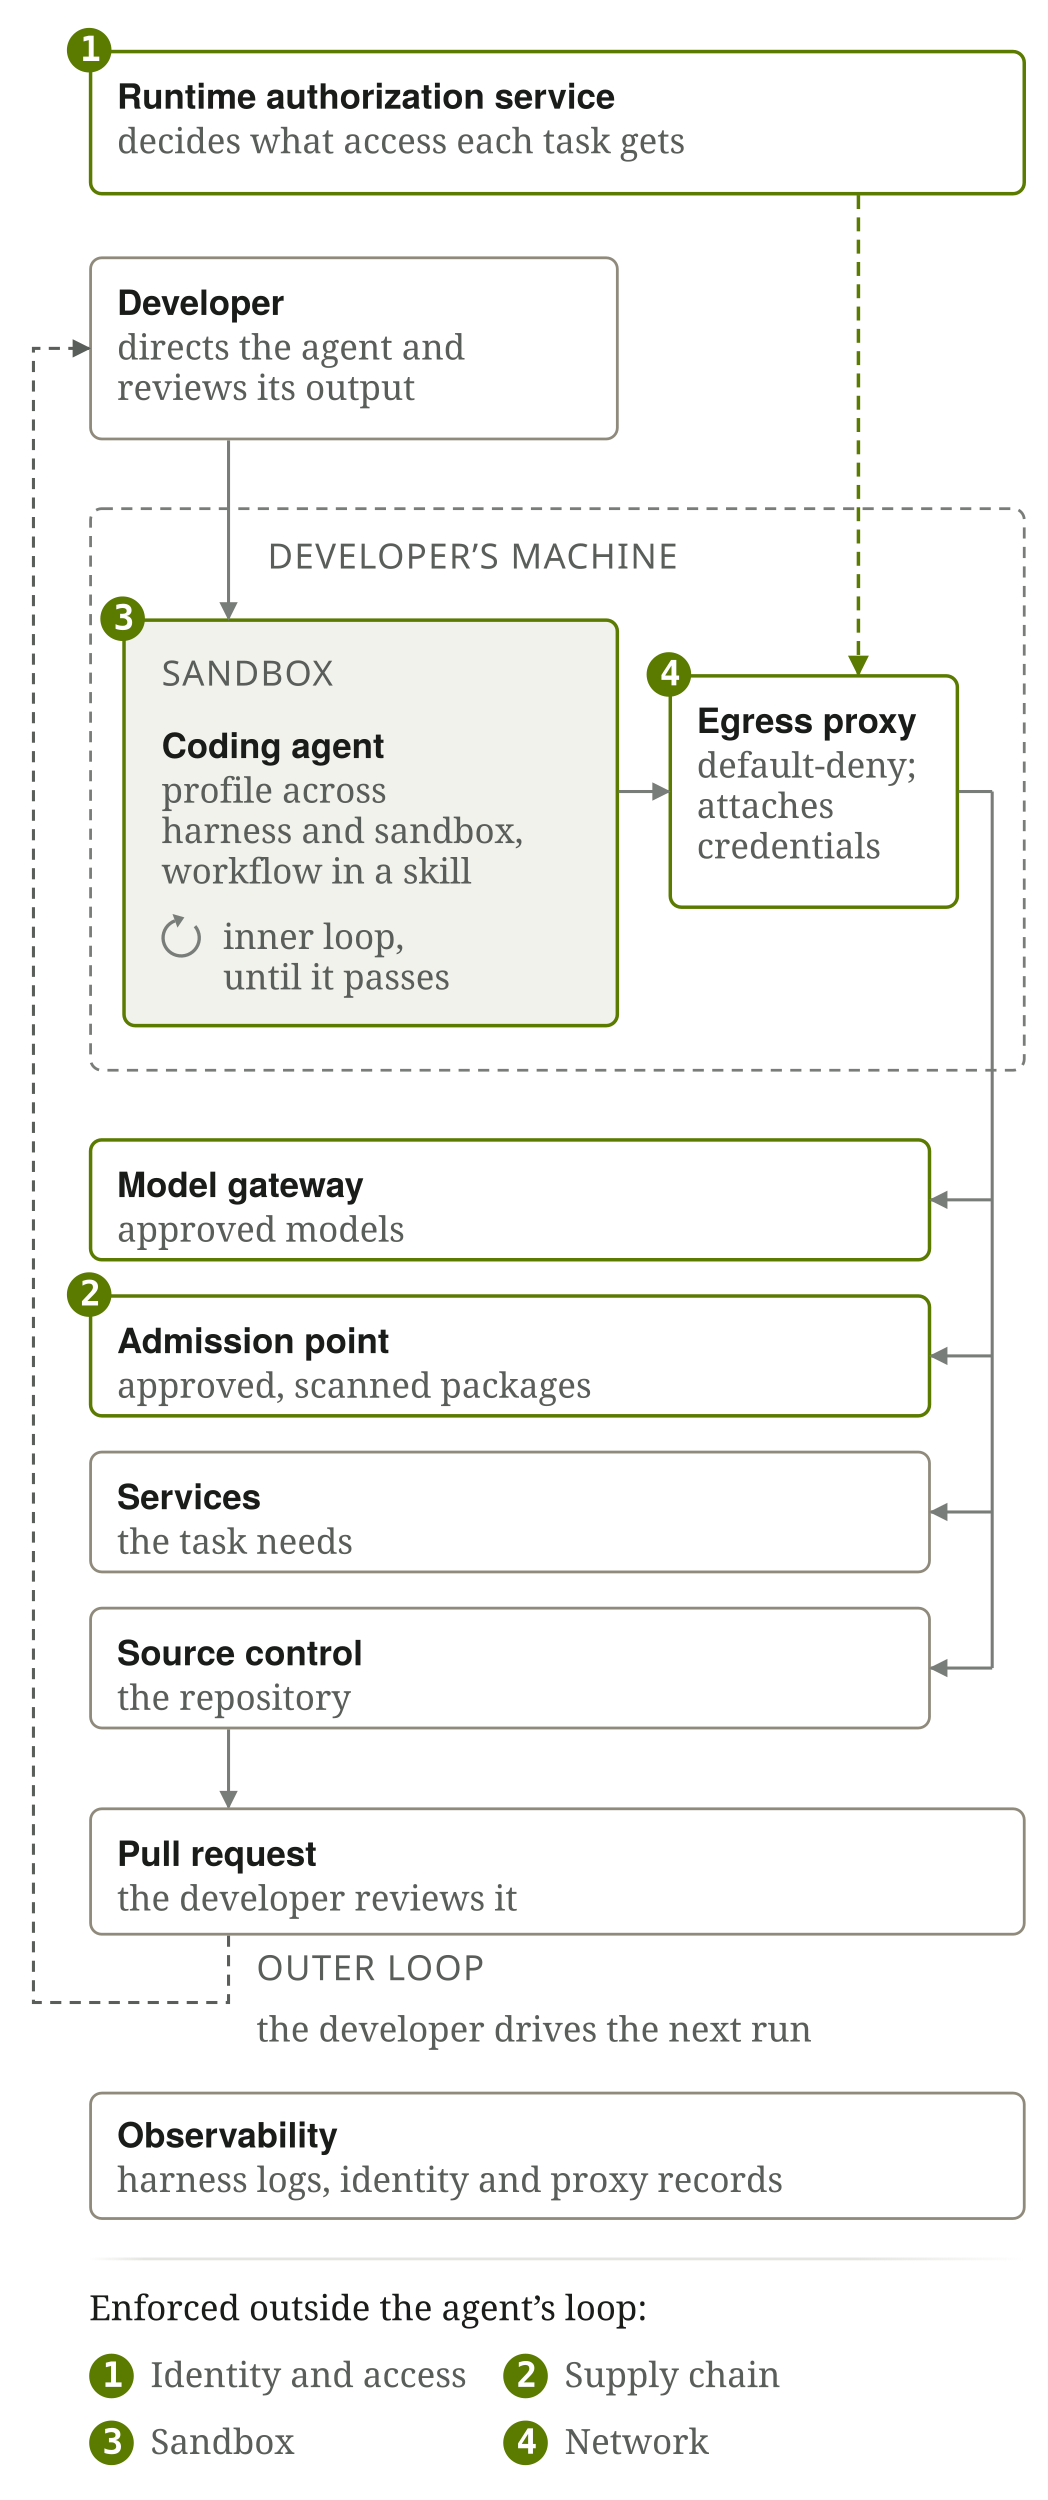
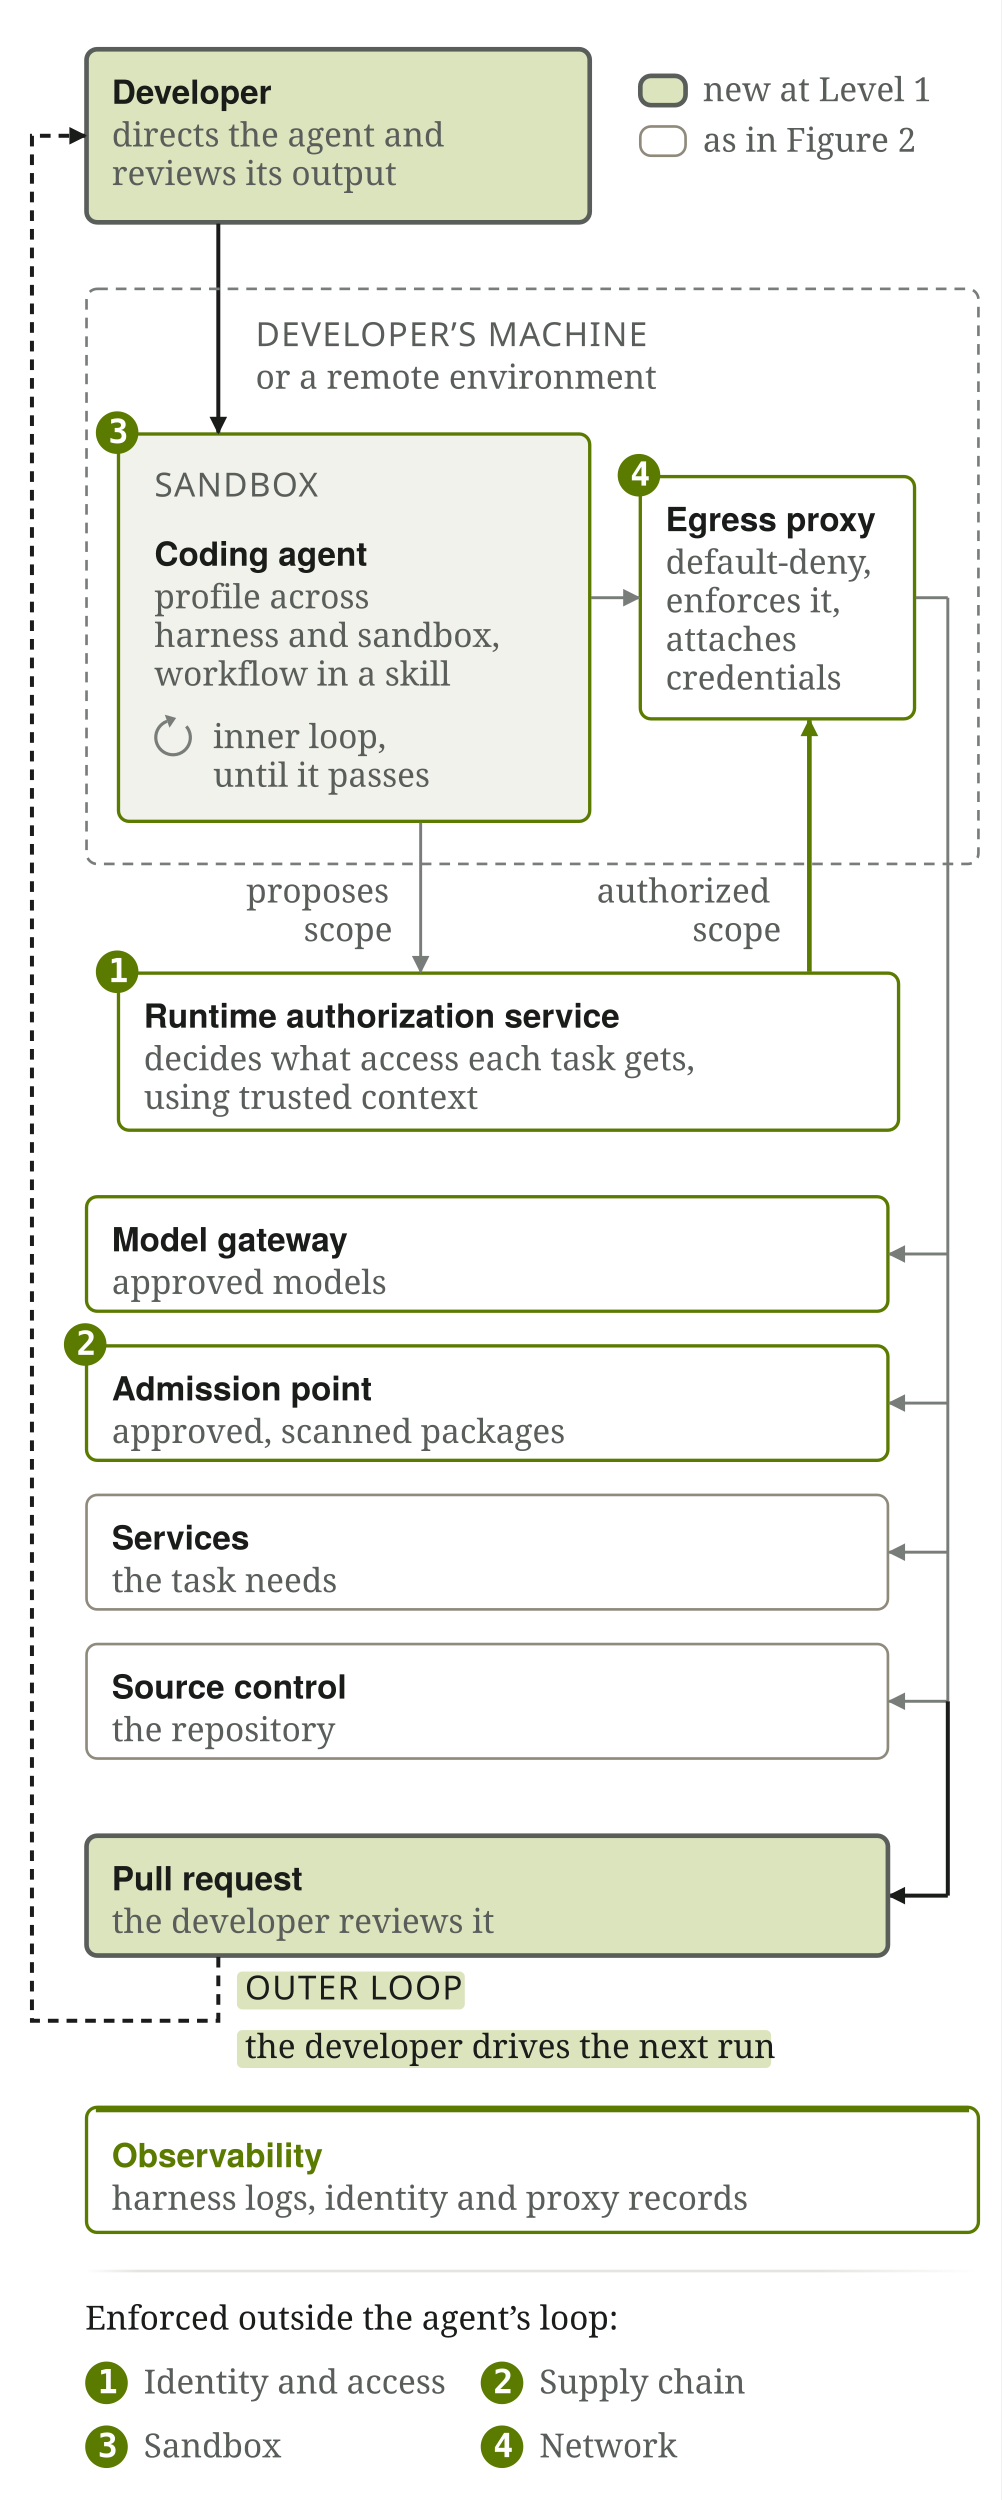
- <svg xmlns="http://www.w3.org/2000/svg" viewBox="0 0 376 897" width="376" height="897" role="img" aria-labelledby="sf3n-t sf3n-d">
-   <rect width="376" height="897" fill="#FFFFFF" />
+ <svg xmlns="http://www.w3.org/2000/svg" viewBox="0 0 376 939" width="376" height="939" role="img" aria-labelledby="sf3n-t sf3n-d">
+   <rect width="376" height="939" fill="#FFFFFF" />
  <defs>
    <marker id="sf3n-a" viewBox="0 0 10 10" refX="9" refY="5" markerWidth="6" markerHeight="6" orient="auto-start-reverse">
      <path d="M0 0 L10 5 L0 10 z" fill="#797D79" />
    </marker>
    <marker id="sf3n-g" viewBox="0 0 10 10" refX="9" refY="5" markerWidth="6" markerHeight="6" orient="auto-start-reverse">
      <path d="M0 0 L10 5 L0 10 z" fill="#5A7A00" />
    </marker>
    <marker id="sf3n-s" viewBox="0 0 10 10" refX="9" refY="5" markerWidth="6" markerHeight="6" orient="auto-start-reverse">
      <path d="M0 0 L10 5 L0 10 z" fill="#5A5E5A" />
    </marker>
+     <marker id="sf3n-n" viewBox="0 0 10 10" refX="9" refY="5" markerWidth="4.4" markerHeight="4.4" orient="auto-start-reverse">
+       <path d="M0 0 L10 5 L0 10 z" fill="#1A1C1A" />
+     </marker>
+     <marker id="sf3n-H" viewBox="0 0 10 10" refX="9" refY="5" markerWidth="3.0" markerHeight="3.0" orient="auto-start-reverse">
+       <path d="M0 0 L10 5 L0 10 z" fill="#1A1C1A" />
+     </marker>
+     <marker id="sf3n-G" viewBox="0 0 10 10" refX="9" refY="5" markerWidth="3.8" markerHeight="3.8" orient="auto-start-reverse">
+       <path d="M0 0 L10 5 L0 10 z" fill="#5A7A00" />
+     </marker>
    <linearGradient id="sf3n-fadeE4E5E124x360" gradientUnits="userSpaceOnUse" x1="24" y1="0" x2="360" y2="0">
      <stop offset="0" stop-color="#E4E5E1" stop-opacity="0" />
      <stop offset="0.06" stop-color="#E4E5E1" stop-opacity="1" />
      <stop offset="0.82" stop-color="#E4E5E1" stop-opacity="1" />
      <stop offset="1" stop-color="#E4E5E1" stop-opacity="0" />
    </linearGradient>
  </defs>
  <g transform="translate(8 8)">
-     <rect x="24.5" y="10.5" width="335" height="51" rx="4" fill="none" stroke="#5A7A00" stroke-width="1.25" />
-     <circle cx="24" cy="10" r="8" fill="#5A7A00" />
-     <text x="20.7" y="13.9" font-family="'IBM Plex Mono',ui-monospace,'SF Mono',Menlo,Consolas,monospace" font-size="12.5" fill="#FFFFFF" font-weight="600">1</text>
-     <text x="34" y="31" font-family="Figtree,'Avenir Next','Helvetica Neue',sans-serif" font-size="12.5" fill="#1A1C1A" font-weight="600">Runtime authorization service</text>
-     <text x="34" y="47.0" font-family="'IBM Plex Serif',Charter,Georgia,serif" font-size="12.5" fill="#5A5E5A" font-weight="400">decides what access each task gets</text>
-     <rect x="24.5" y="84.5" width="189" height="65" rx="4" fill="none" stroke="#8F8A7C" stroke-width="1" />
-     <text x="34" y="105" font-family="Figtree,'Avenir Next','Helvetica Neue',sans-serif" font-size="12.5" fill="#1A1C1A" font-weight="600">Developer</text>
-     <text x="34" y="121.0" font-family="'IBM Plex Serif',Charter,Georgia,serif" font-size="12.5" fill="#5A5E5A" font-weight="400">directs the agent and</text>
-     <text x="34" y="135.5" font-family="'IBM Plex Serif',Charter,Georgia,serif" font-size="12.5" fill="#5A5E5A" font-weight="400">reviews its output</text>
-     <text x="88" y="196" font-family="'Chakra Petch','Avenir Next',sans-serif" font-size="12.5" fill="#5A5E5A" font-weight="500" letter-spacing="0.04em">DEVELOPER’S MACHINE</text>
-     <rect x="36.5" y="214.5" width="177" height="145.5" rx="4" fill="#F1F2EC" stroke="#5A7A00" stroke-width="1.25" />
-     <circle cx="36" cy="214" r="8" fill="#5A7A00" />
-     <text x="32.7" y="217.9" font-family="'IBM Plex Mono',ui-monospace,'SF Mono',Menlo,Consolas,monospace" font-size="12.5" fill="#FFFFFF" font-weight="600">3</text>
-     <text x="50" y="238" font-family="'Chakra Petch','Avenir Next',sans-serif" font-size="12.5" fill="#5A5E5A" font-weight="500" letter-spacing="0.04em">SANDBOX</text>
-     <text x="50" y="264" font-family="Figtree,'Avenir Next','Helvetica Neue',sans-serif" font-size="12.5" fill="#1A1C1A" font-weight="600">Coding agent</text>
-     <text x="50" y="280.0" font-family="'IBM Plex Serif',Charter,Georgia,serif" font-size="12.5" fill="#5A5E5A" font-weight="400">profile across</text>
-     <text x="50" y="294.5" font-family="'IBM Plex Serif',Charter,Georgia,serif" font-size="12.5" fill="#5A5E5A" font-weight="400">harness and sandbox,</text>
-     <text x="50" y="309.0" font-family="'IBM Plex Serif',Charter,Georgia,serif" font-size="12.5" fill="#5A5E5A" font-weight="400">workflow in a skill</text>
-     <path d="M61.98 324.32 A6.5 6.5 0 1 1 54.78 322.39" fill="none" stroke="#797D79" stroke-width="1.2" />
-     <path d="M58.16 321.16 L55.67 324.84 L53.89 319.95 z" fill="#797D79" />
-     <text x="72" y="332.5" font-family="'IBM Plex Serif',Charter,Georgia,serif" font-size="12.5" fill="#5A5E5A" font-weight="400">inner loop,</text>
-     <text x="72" y="347.0" font-family="'IBM Plex Serif',Charter,Georgia,serif" font-size="12.5" fill="#5A5E5A" font-weight="400">until it passes</text>
-     <path d="M74 150 L74 214" fill="none" stroke="#797D79" stroke-width="1.1" marker-end="url(#sf3n-a)" />
-     <rect x="24.5" y="174.5" width="335" height="201.5" rx="4" fill="none" stroke="#797D79" stroke-width="1" stroke-dasharray="4 3" />
-     <rect x="232.5" y="234.5" width="103" height="83" rx="4" fill="none" stroke="#5A7A00" stroke-width="1.25" />
-     <circle cx="232" cy="234" r="8" fill="#5A7A00" />
-     <text x="228.7" y="237.9" font-family="'IBM Plex Mono',ui-monospace,'SF Mono',Menlo,Consolas,monospace" font-size="12.5" fill="#FFFFFF" font-weight="600">4</text>
-     <text x="242" y="255" font-family="Figtree,'Avenir Next','Helvetica Neue',sans-serif" font-size="12.5" fill="#1A1C1A" font-weight="600">Egress proxy</text>
-     <text x="242" y="271.0" font-family="'IBM Plex Serif',Charter,Georgia,serif" font-size="12.5" fill="#5A5E5A" font-weight="400">default-deny;</text>
-     <text x="242" y="285.5" font-family="'IBM Plex Serif',Charter,Georgia,serif" font-size="12.5" fill="#5A5E5A" font-weight="400">attaches</text>
-     <text x="242" y="300.0" font-family="'IBM Plex Serif',Charter,Georgia,serif" font-size="12.5" fill="#5A5E5A" font-weight="400">credentials</text>
-     <path d="M214 276 L232 276" fill="none" stroke="#797D79" stroke-width="1.1" marker-end="url(#sf3n-a)" />
-     <path d="M300 62 L300 234" fill="none" stroke="#5A7A00" stroke-width="1.25" stroke-dasharray="5 3" marker-end="url(#sf3n-g)" />
-     <rect x="24.5" y="401" width="301" height="43" rx="4" fill="none" stroke="#5A7A00" stroke-width="1.25" />
-     <text x="34" y="421.5" font-family="Figtree,'Avenir Next','Helvetica Neue',sans-serif" font-size="12.5" fill="#1A1C1A" font-weight="600">Model gateway</text>
-     <text x="34" y="437.5" font-family="'IBM Plex Serif',Charter,Georgia,serif" font-size="12.5" fill="#5A5E5A" font-weight="400">approved models</text>
-     <rect x="24.5" y="457" width="301" height="43" rx="4" fill="none" stroke="#5A7A00" stroke-width="1.25" />
-     <circle cx="24" cy="456.5" r="8" fill="#5A7A00" />
-     <text x="20.7" y="460.4" font-family="'IBM Plex Mono',ui-monospace,'SF Mono',Menlo,Consolas,monospace" font-size="12.5" fill="#FFFFFF" font-weight="600">2</text>
-     <text x="34" y="477.5" font-family="Figtree,'Avenir Next','Helvetica Neue',sans-serif" font-size="12.5" fill="#1A1C1A" font-weight="600">Admission point</text>
-     <text x="34" y="493.5" font-family="'IBM Plex Serif',Charter,Georgia,serif" font-size="12.5" fill="#5A5E5A" font-weight="400">approved, scanned packages</text>
-     <rect x="24.5" y="513" width="301" height="43" rx="4" fill="none" stroke="#8F8A7C" stroke-width="1" />
-     <text x="34" y="533.5" font-family="Figtree,'Avenir Next','Helvetica Neue',sans-serif" font-size="12.5" fill="#1A1C1A" font-weight="600">Services</text>
-     <text x="34" y="549.5" font-family="'IBM Plex Serif',Charter,Georgia,serif" font-size="12.5" fill="#5A5E5A" font-weight="400">the task needs</text>
-     <rect x="24.5" y="569" width="301" height="43" rx="4" fill="none" stroke="#8F8A7C" stroke-width="1" />
-     <text x="34" y="589.5" font-family="Figtree,'Avenir Next','Helvetica Neue',sans-serif" font-size="12.5" fill="#1A1C1A" font-weight="600">Source control</text>
-     <text x="34" y="605.5" font-family="'IBM Plex Serif',Charter,Georgia,serif" font-size="12.5" fill="#5A5E5A" font-weight="400">the repository</text>
-     <path d="M336 276 L348 276" fill="none" stroke="#797D79" stroke-width="1.1" />
-     <path d="M348 276 L348 590.5" fill="none" stroke="#797D79" stroke-width="1.1" />
-     <path d="M348 422.5 L326 422.5" fill="none" stroke="#797D79" stroke-width="1.1" marker-end="url(#sf3n-a)" />
-     <path d="M348 478.5 L326 478.5" fill="none" stroke="#797D79" stroke-width="1.1" marker-end="url(#sf3n-a)" />
-     <path d="M348 534.5 L326 534.5" fill="none" stroke="#797D79" stroke-width="1.1" marker-end="url(#sf3n-a)" />
-     <path d="M348 590.5 L326 590.5" fill="none" stroke="#797D79" stroke-width="1.1" marker-end="url(#sf3n-a)" />
-     <path d="M74 612.5 L74 640.5" fill="none" stroke="#797D79" stroke-width="1.1" marker-end="url(#sf3n-a)" />
-     <rect x="24.5" y="641" width="335" height="45" rx="4" fill="none" stroke="#8F8A7C" stroke-width="1" />
-     <text x="34" y="661.5" font-family="Figtree,'Avenir Next','Helvetica Neue',sans-serif" font-size="12.5" fill="#1A1C1A" font-weight="600">Pull request</text>
-     <text x="34" y="677.5" font-family="'IBM Plex Serif',Charter,Georgia,serif" font-size="12.5" fill="#5A5E5A" font-weight="400">the developer reviews it</text>
-     <path d="M74 686.5 L74 710.5 L4 710.5 L4 117 L24 117" fill="none" stroke="#5A5E5A" stroke-width="1.1" stroke-dasharray="4 3" marker-end="url(#sf3n-s)" />
-     <text x="84" y="702.5" font-family="'Chakra Petch','Avenir Next',sans-serif" font-size="12.5" fill="#5A5E5A" font-weight="500" letter-spacing="0.04em">OUTER LOOP</text>
-     <text x="84" y="724.5" font-family="'IBM Plex Serif',Charter,Georgia,serif" font-size="12.5" fill="#5A5E5A" font-weight="400">the developer drives the next run</text>
-     <rect x="24.5" y="743" width="335" height="45" rx="4" fill="none" stroke="#8F8A7C" stroke-width="1" />
-     <text x="34" y="762.5" font-family="Figtree,'Avenir Next','Helvetica Neue',sans-serif" font-size="12.5" fill="#1A1C1A" font-weight="600">Observability</text>
-     <text x="34" y="778.5" font-family="'IBM Plex Serif',Charter,Georgia,serif" font-size="12.5" fill="#5A5E5A" font-weight="400">harness logs, identity and proxy records</text>
-     <line x1="24" y1="802.5" x2="360" y2="802.5" stroke="url(#sf3n-fadeE4E5E124x360)" stroke-width="1" />
-     <text x="24" y="824.5" font-family="'IBM Plex Serif',Charter,Georgia,serif" font-size="12.5" fill="#1A1C1A" font-weight="400">Enforced outside the agent’s loop:</text>
-     <circle cx="32" cy="844.5" r="8" fill="#5A7A00" />
-     <text x="28.7" y="848.4" font-family="'IBM Plex Mono',ui-monospace,'SF Mono',Menlo,Consolas,monospace" font-size="12.5" fill="#FFFFFF" font-weight="600">1</text>
-     <text x="46" y="848.5" font-family="'IBM Plex Serif',Charter,Georgia,serif" font-size="12.5" fill="#5A5E5A" font-weight="400">Identity and access</text>
-     <circle cx="180.561" cy="844.5" r="8" fill="#5A7A00" />
-     <text x="177.261" y="848.4" font-family="'IBM Plex Mono',ui-monospace,'SF Mono',Menlo,Consolas,monospace" font-size="12.5" fill="#FFFFFF" font-weight="600">2</text>
-     <text x="194.561" y="848.5" font-family="'IBM Plex Serif',Charter,Georgia,serif" font-size="12.5" fill="#5A5E5A" font-weight="400">Supply chain</text>
-     <circle cx="32" cy="868.5" r="8" fill="#5A7A00" />
-     <text x="28.7" y="872.4" font-family="'IBM Plex Mono',ui-monospace,'SF Mono',Menlo,Consolas,monospace" font-size="12.5" fill="#FFFFFF" font-weight="600">3</text>
-     <text x="46" y="872.5" font-family="'IBM Plex Serif',Charter,Georgia,serif" font-size="12.5" fill="#5A5E5A" font-weight="400">Sandbox</text>
-     <circle cx="180.561" cy="868.5" r="8" fill="#5A7A00" />
-     <text x="177.261" y="872.4" font-family="'IBM Plex Mono',ui-monospace,'SF Mono',Menlo,Consolas,monospace" font-size="12.5" fill="#FFFFFF" font-weight="600">4</text>
-     <text x="194.561" y="872.5" font-family="'IBM Plex Serif',Charter,Georgia,serif" font-size="12.5" fill="#5A5E5A" font-weight="400">Network</text>
+     <rect x="24.5" y="10.5" width="189" height="65" rx="4" fill="#DCE4BE" stroke="#5A5E5A" stroke-width="1.75" />
+     <text x="34" y="31" font-family="Figtree,'Avenir Next','Helvetica Neue',sans-serif" font-size="12.5" fill="#1A1C1A" font-weight="600">Developer</text>
+     <text x="34" y="47.0" font-family="'IBM Plex Serif',Charter,Georgia,serif" font-size="12.5" fill="#5A5E5A" font-weight="400">directs the agent and</text>
+     <text x="34" y="61.5" font-family="'IBM Plex Serif',Charter,Georgia,serif" font-size="12.5" fill="#5A5E5A" font-weight="400">reviews its output</text>
+     <rect x="232.5" y="20.5" width="17" height="11" rx="4" fill="#DCE4BE" stroke="#5A5E5A" stroke-width="1.75" />
+     <text x="256" y="30" font-family="'IBM Plex Serif',Charter,Georgia,serif" font-size="12.5" fill="#5A5E5A" font-weight="400">new at Level 1</text>
+     <rect x="232.5" y="39.5" width="17" height="11" rx="4" fill="none" stroke="#8F8A7C" stroke-width="1" />
+     <text x="256" y="49" font-family="'IBM Plex Serif',Charter,Georgia,serif" font-size="12.5" fill="#5A5E5A" font-weight="400">as in Figure 2</text>
+     <text x="88" y="122" font-family="'Chakra Petch','Avenir Next',sans-serif" font-size="12.5" fill="#5A5E5A" font-weight="500" letter-spacing="0.04em">DEVELOPER’S MACHINE</text>
+     <text x="88" y="138" font-family="'IBM Plex Serif',Charter,Georgia,serif" font-size="12.5" fill="#5A5E5A" font-weight="400">or a remote environment</text>
+     <rect x="36.5" y="155" width="177" height="145.5" rx="4" fill="#F1F2EC" stroke="#5A7A00" stroke-width="1.25" />
+     <circle cx="36" cy="154.5" r="8" fill="#5A7A00" />
+     <text x="32.7" y="158.4" font-family="'IBM Plex Mono',ui-monospace,'SF Mono',Menlo,Consolas,monospace" font-size="12.5" fill="#FFFFFF" font-weight="600">3</text>
+     <text x="50" y="178.5" font-family="'Chakra Petch','Avenir Next',sans-serif" font-size="12.5" fill="#5A5E5A" font-weight="500" letter-spacing="0.04em">SANDBOX</text>
+     <text x="50" y="204.5" font-family="Figtree,'Avenir Next','Helvetica Neue',sans-serif" font-size="12.5" fill="#1A1C1A" font-weight="600">Coding agent</text>
+     <text x="50" y="220.5" font-family="'IBM Plex Serif',Charter,Georgia,serif" font-size="12.5" fill="#5A5E5A" font-weight="400">profile across</text>
+     <text x="50" y="235.0" font-family="'IBM Plex Serif',Charter,Georgia,serif" font-size="12.5" fill="#5A5E5A" font-weight="400">harness and sandbox,</text>
+     <text x="50" y="249.5" font-family="'IBM Plex Serif',Charter,Georgia,serif" font-size="12.5" fill="#5A5E5A" font-weight="400">workflow in a skill</text>
+     <path d="M74 76 L74 154.5" fill="none" stroke="#1A1C1A" stroke-width="1.5" marker-end="url(#sf3n-n)" />
+     <path d="M61.98 264.82 A6.5 6.5 0 1 1 54.78 262.89" fill="none" stroke="#797D79" stroke-width="1.2" />
+     <path d="M58.16 261.66 L55.67 265.34 L53.89 260.45 z" fill="#797D79" />
+     <text x="72" y="273.0" font-family="'IBM Plex Serif',Charter,Georgia,serif" font-size="12.5" fill="#5A5E5A" font-weight="400">inner loop,</text>
+     <text x="72" y="287.5" font-family="'IBM Plex Serif',Charter,Georgia,serif" font-size="12.5" fill="#5A5E5A" font-weight="400">until it passes</text>
+     <rect x="24.5" y="100.5" width="335" height="216" rx="4" fill="none" stroke="#797D79" stroke-width="1" stroke-dasharray="4 3" />
+     <rect x="232.5" y="171" width="103" height="91" rx="4" fill="none" stroke="#5A7A00" stroke-width="1.25" />
+     <circle cx="232" cy="170.5" r="8" fill="#5A7A00" />
+     <text x="228.7" y="174.4" font-family="'IBM Plex Mono',ui-monospace,'SF Mono',Menlo,Consolas,monospace" font-size="12.5" fill="#FFFFFF" font-weight="600">4</text>
+     <text x="242" y="191.5" font-family="Figtree,'Avenir Next','Helvetica Neue',sans-serif" font-size="12.5" fill="#1A1C1A" font-weight="600">Egress proxy</text>
+     <text x="242" y="207.5" font-family="'IBM Plex Serif',Charter,Georgia,serif" font-size="12.5" fill="#5A5E5A" font-weight="400">default-deny,</text>
+     <text x="242" y="222.0" font-family="'IBM Plex Serif',Charter,Georgia,serif" font-size="12.5" fill="#5A5E5A" font-weight="400">enforces it,</text>
+     <text x="242" y="236.5" font-family="'IBM Plex Serif',Charter,Georgia,serif" font-size="12.5" fill="#5A5E5A" font-weight="400">attaches</text>
+     <text x="242" y="251.0" font-family="'IBM Plex Serif',Charter,Georgia,serif" font-size="12.5" fill="#5A5E5A" font-weight="400">credentials</text>
+     <path d="M214 216.5 L232 216.5" fill="none" stroke="#797D79" stroke-width="1.1" marker-end="url(#sf3n-a)" />
+     <rect x="36.5" y="357.5" width="293" height="59" rx="4" fill="none" stroke="#5A7A00" stroke-width="1.25" />
+     <circle cx="36" cy="357.0" r="8" fill="#5A7A00" />
+     <text x="32.7" y="360.9" font-family="'IBM Plex Mono',ui-monospace,'SF Mono',Menlo,Consolas,monospace" font-size="12.5" fill="#FFFFFF" font-weight="600">1</text>
+     <text x="46" y="378.0" font-family="Figtree,'Avenir Next','Helvetica Neue',sans-serif" font-size="12.5" fill="#1A1C1A" font-weight="600">Runtime authorization service</text>
+     <text x="46" y="394.0" font-family="'IBM Plex Serif',Charter,Georgia,serif" font-size="12.5" fill="#5A5E5A" font-weight="400">decides what access each task gets,</text>
+     <text x="46" y="408.5" font-family="'IBM Plex Serif',Charter,Georgia,serif" font-size="12.5" fill="#5A5E5A" font-weight="400">using trusted context</text>
+     <path d="M296 357 L296 262.5" fill="none" stroke="#5A7A00" stroke-width="1.75" marker-end="url(#sf3n-G)" />
+     <text x="216.125" y="331.0" font-family="'IBM Plex Serif',Charter,Georgia,serif" font-size="12.5" fill="#5A5E5A" font-weight="400">authorized</text>
+     <text x="252.062" y="345.5" font-family="'IBM Plex Serif',Charter,Georgia,serif" font-size="12.5" fill="#5A5E5A" font-weight="400">scope</text>
+     <path d="M150 301 L150 357" fill="none" stroke="#797D79" stroke-width="1.1" marker-end="url(#sf3n-a)" />
+     <text x="84.5" y="331.0" font-family="'IBM Plex Serif',Charter,Georgia,serif" font-size="12.5" fill="#5A5E5A" font-weight="400">proposes</text>
+     <text x="106.062" y="345.5" font-family="'IBM Plex Serif',Charter,Georgia,serif" font-size="12.5" fill="#5A5E5A" font-weight="400">scope</text>
+     <rect x="24.5" y="441.5" width="301" height="43" rx="4" fill="none" stroke="#5A7A00" stroke-width="1.25" />
+     <text x="34" y="462.0" font-family="Figtree,'Avenir Next','Helvetica Neue',sans-serif" font-size="12.5" fill="#1A1C1A" font-weight="600">Model gateway</text>
+     <text x="34" y="478.0" font-family="'IBM Plex Serif',Charter,Georgia,serif" font-size="12.5" fill="#5A5E5A" font-weight="400">approved models</text>
+     <rect x="24.5" y="497.5" width="301" height="43" rx="4" fill="none" stroke="#5A7A00" stroke-width="1.25" />
+     <circle cx="24" cy="497.0" r="8" fill="#5A7A00" />
+     <text x="20.7" y="500.9" font-family="'IBM Plex Mono',ui-monospace,'SF Mono',Menlo,Consolas,monospace" font-size="12.5" fill="#FFFFFF" font-weight="600">2</text>
+     <text x="34" y="518.0" font-family="Figtree,'Avenir Next','Helvetica Neue',sans-serif" font-size="12.5" fill="#1A1C1A" font-weight="600">Admission point</text>
+     <text x="34" y="534.0" font-family="'IBM Plex Serif',Charter,Georgia,serif" font-size="12.5" fill="#5A5E5A" font-weight="400">approved, scanned packages</text>
+     <rect x="24.5" y="553.5" width="301" height="43" rx="4" fill="none" stroke="#8F8A7C" stroke-width="1" />
+     <text x="34" y="574.0" font-family="Figtree,'Avenir Next','Helvetica Neue',sans-serif" font-size="12.5" fill="#1A1C1A" font-weight="600">Services</text>
+     <text x="34" y="590.0" font-family="'IBM Plex Serif',Charter,Georgia,serif" font-size="12.5" fill="#5A5E5A" font-weight="400">the task needs</text>
+     <rect x="24.5" y="609.5" width="301" height="43" rx="4" fill="none" stroke="#8F8A7C" stroke-width="1" />
+     <text x="34" y="630.0" font-family="Figtree,'Avenir Next','Helvetica Neue',sans-serif" font-size="12.5" fill="#1A1C1A" font-weight="600">Source control</text>
+     <text x="34" y="646.0" font-family="'IBM Plex Serif',Charter,Georgia,serif" font-size="12.5" fill="#5A5E5A" font-weight="400">the repository</text>
+     <path d="M336 216.5 L348 216.5" fill="none" stroke="#797D79" stroke-width="1.1" />
+     <path d="M348 216.5 L348 631" fill="none" stroke="#797D79" stroke-width="1.1" />
+     <path d="M348 463 L326 463" fill="none" stroke="#797D79" stroke-width="1.1" marker-end="url(#sf3n-a)" />
+     <path d="M348 519 L326 519" fill="none" stroke="#797D79" stroke-width="1.1" marker-end="url(#sf3n-a)" />
+     <path d="M348 575 L326 575" fill="none" stroke="#797D79" stroke-width="1.1" marker-end="url(#sf3n-a)" />
+     <path d="M348 631 L326 631" fill="none" stroke="#797D79" stroke-width="1.1" marker-end="url(#sf3n-a)" />
+     <path d="M348 631 L348 704" fill="none" stroke="#1A1C1A" stroke-width="1.5" />
+     <path d="M348 704 L326 704" fill="none" stroke="#1A1C1A" stroke-width="1.5" marker-end="url(#sf3n-n)" />
+     <rect x="24.5" y="681.5" width="301" height="45" rx="4" fill="#DCE4BE" stroke="#5A5E5A" stroke-width="1.75" />
+     <text x="34" y="702.0" font-family="Figtree,'Avenir Next','Helvetica Neue',sans-serif" font-size="12.5" fill="#1A1C1A" font-weight="600">Pull request</text>
+     <text x="34" y="718.0" font-family="'IBM Plex Serif',Charter,Georgia,serif" font-size="12.5" fill="#5A5E5A" font-weight="400">the developer reviews it</text>
+     <path d="M74 727 L74 751 L4 751 L4 43 L24 43" fill="none" stroke="#1A1C1A" stroke-width="1.5" stroke-dasharray="4 3" marker-end="url(#sf3n-n)" />
+     <rect x="81" y="732.50" width="85.58" height="14.25" rx="2" fill="#DCE4BE" />
+     <text x="84" y="743.0" font-family="'Chakra Petch','Avenir Next',sans-serif" font-size="12.5" fill="#1A1C1A" font-weight="500" letter-spacing="0.04em">OUTER LOOP</text>
+     <rect x="81" y="754.50" width="200.63" height="14.25" rx="2" fill="#DCE4BE" />
+     <text x="84" y="765.0" font-family="'IBM Plex Serif',Charter,Georgia,serif" font-size="12.5" fill="#1A1C1A" font-weight="400">the developer drives the next run</text>
+     <rect x="24.5" y="783.5" width="335" height="47" rx="4" fill="none" stroke="#5A7A00" stroke-width="1.25" />
+     <path d="M28 784.5 L356 784.5" stroke="#5A7A00" stroke-width="1.75" />
+     <text x="34" y="806.0" font-family="Figtree,'Avenir Next','Helvetica Neue',sans-serif" font-size="12.5" fill="#5A7A00" font-weight="600">Observability</text>
+     <text x="34" y="822.0" font-family="'IBM Plex Serif',Charter,Georgia,serif" font-size="12.5" fill="#5A5E5A" font-weight="400">harness logs, identity and proxy records</text>
+     <line x1="24" y1="845.0" x2="360" y2="845.0" stroke="url(#sf3n-fadeE4E5E124x360)" stroke-width="1" />
+     <text x="24" y="867.0" font-family="'IBM Plex Serif',Charter,Georgia,serif" font-size="12.5" fill="#1A1C1A" font-weight="400">Enforced outside the agent’s loop:</text>
+     <circle cx="32" cy="887.0" r="8" fill="#5A7A00" />
+     <text x="28.7" y="890.9" font-family="'IBM Plex Mono',ui-monospace,'SF Mono',Menlo,Consolas,monospace" font-size="12.5" fill="#FFFFFF" font-weight="600">1</text>
+     <text x="46" y="891.0" font-family="'IBM Plex Serif',Charter,Georgia,serif" font-size="12.5" fill="#5A5E5A" font-weight="400">Identity and access</text>
+     <circle cx="180.561" cy="887.0" r="8" fill="#5A7A00" />
+     <text x="177.261" y="890.9" font-family="'IBM Plex Mono',ui-monospace,'SF Mono',Menlo,Consolas,monospace" font-size="12.5" fill="#FFFFFF" font-weight="600">2</text>
+     <text x="194.561" y="891.0" font-family="'IBM Plex Serif',Charter,Georgia,serif" font-size="12.5" fill="#5A5E5A" font-weight="400">Supply chain</text>
+     <circle cx="32" cy="911.0" r="8" fill="#5A7A00" />
+     <text x="28.7" y="914.9" font-family="'IBM Plex Mono',ui-monospace,'SF Mono',Menlo,Consolas,monospace" font-size="12.5" fill="#FFFFFF" font-weight="600">3</text>
+     <text x="46" y="915.0" font-family="'IBM Plex Serif',Charter,Georgia,serif" font-size="12.5" fill="#5A5E5A" font-weight="400">Sandbox</text>
+     <circle cx="180.561" cy="911.0" r="8" fill="#5A7A00" />
+     <text x="177.261" y="914.9" font-family="'IBM Plex Mono',ui-monospace,'SF Mono',Menlo,Consolas,monospace" font-size="12.5" fill="#FFFFFF" font-weight="600">4</text>
+     <text x="194.561" y="915.0" font-family="'IBM Plex Serif',Charter,Georgia,serif" font-size="12.5" fill="#5A5E5A" font-weight="400">Network</text>
  </g>
</svg>
